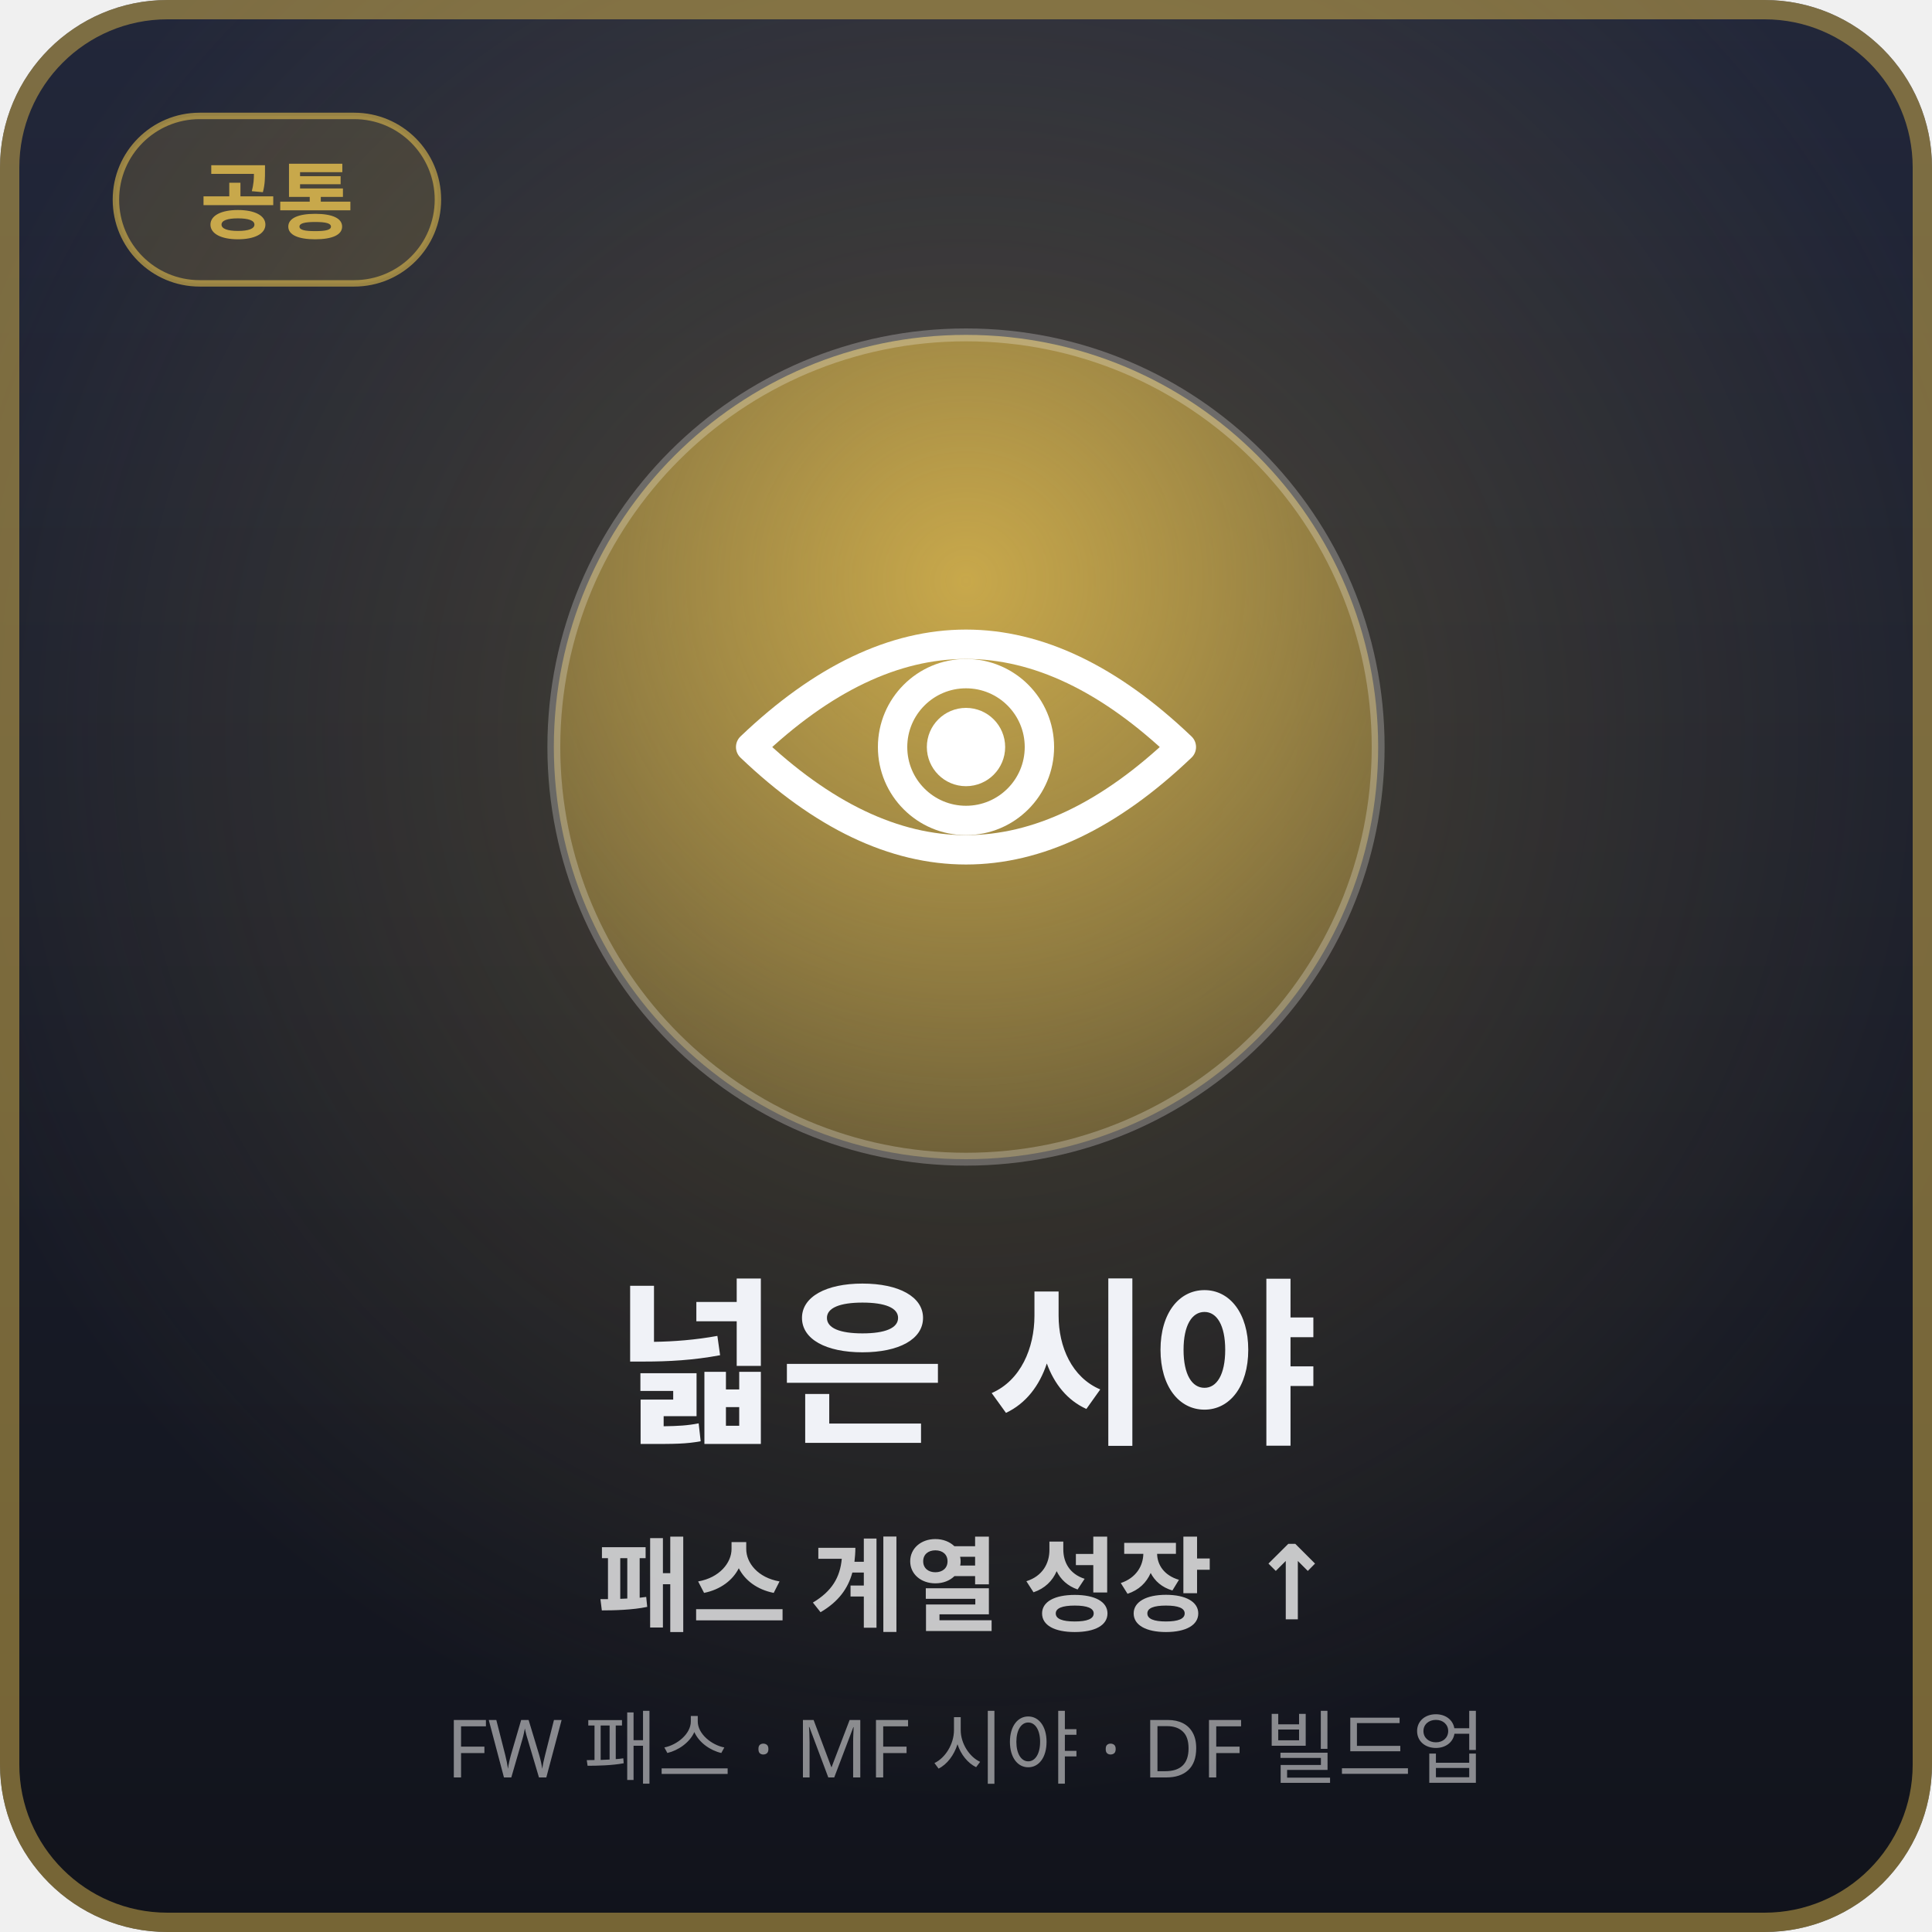
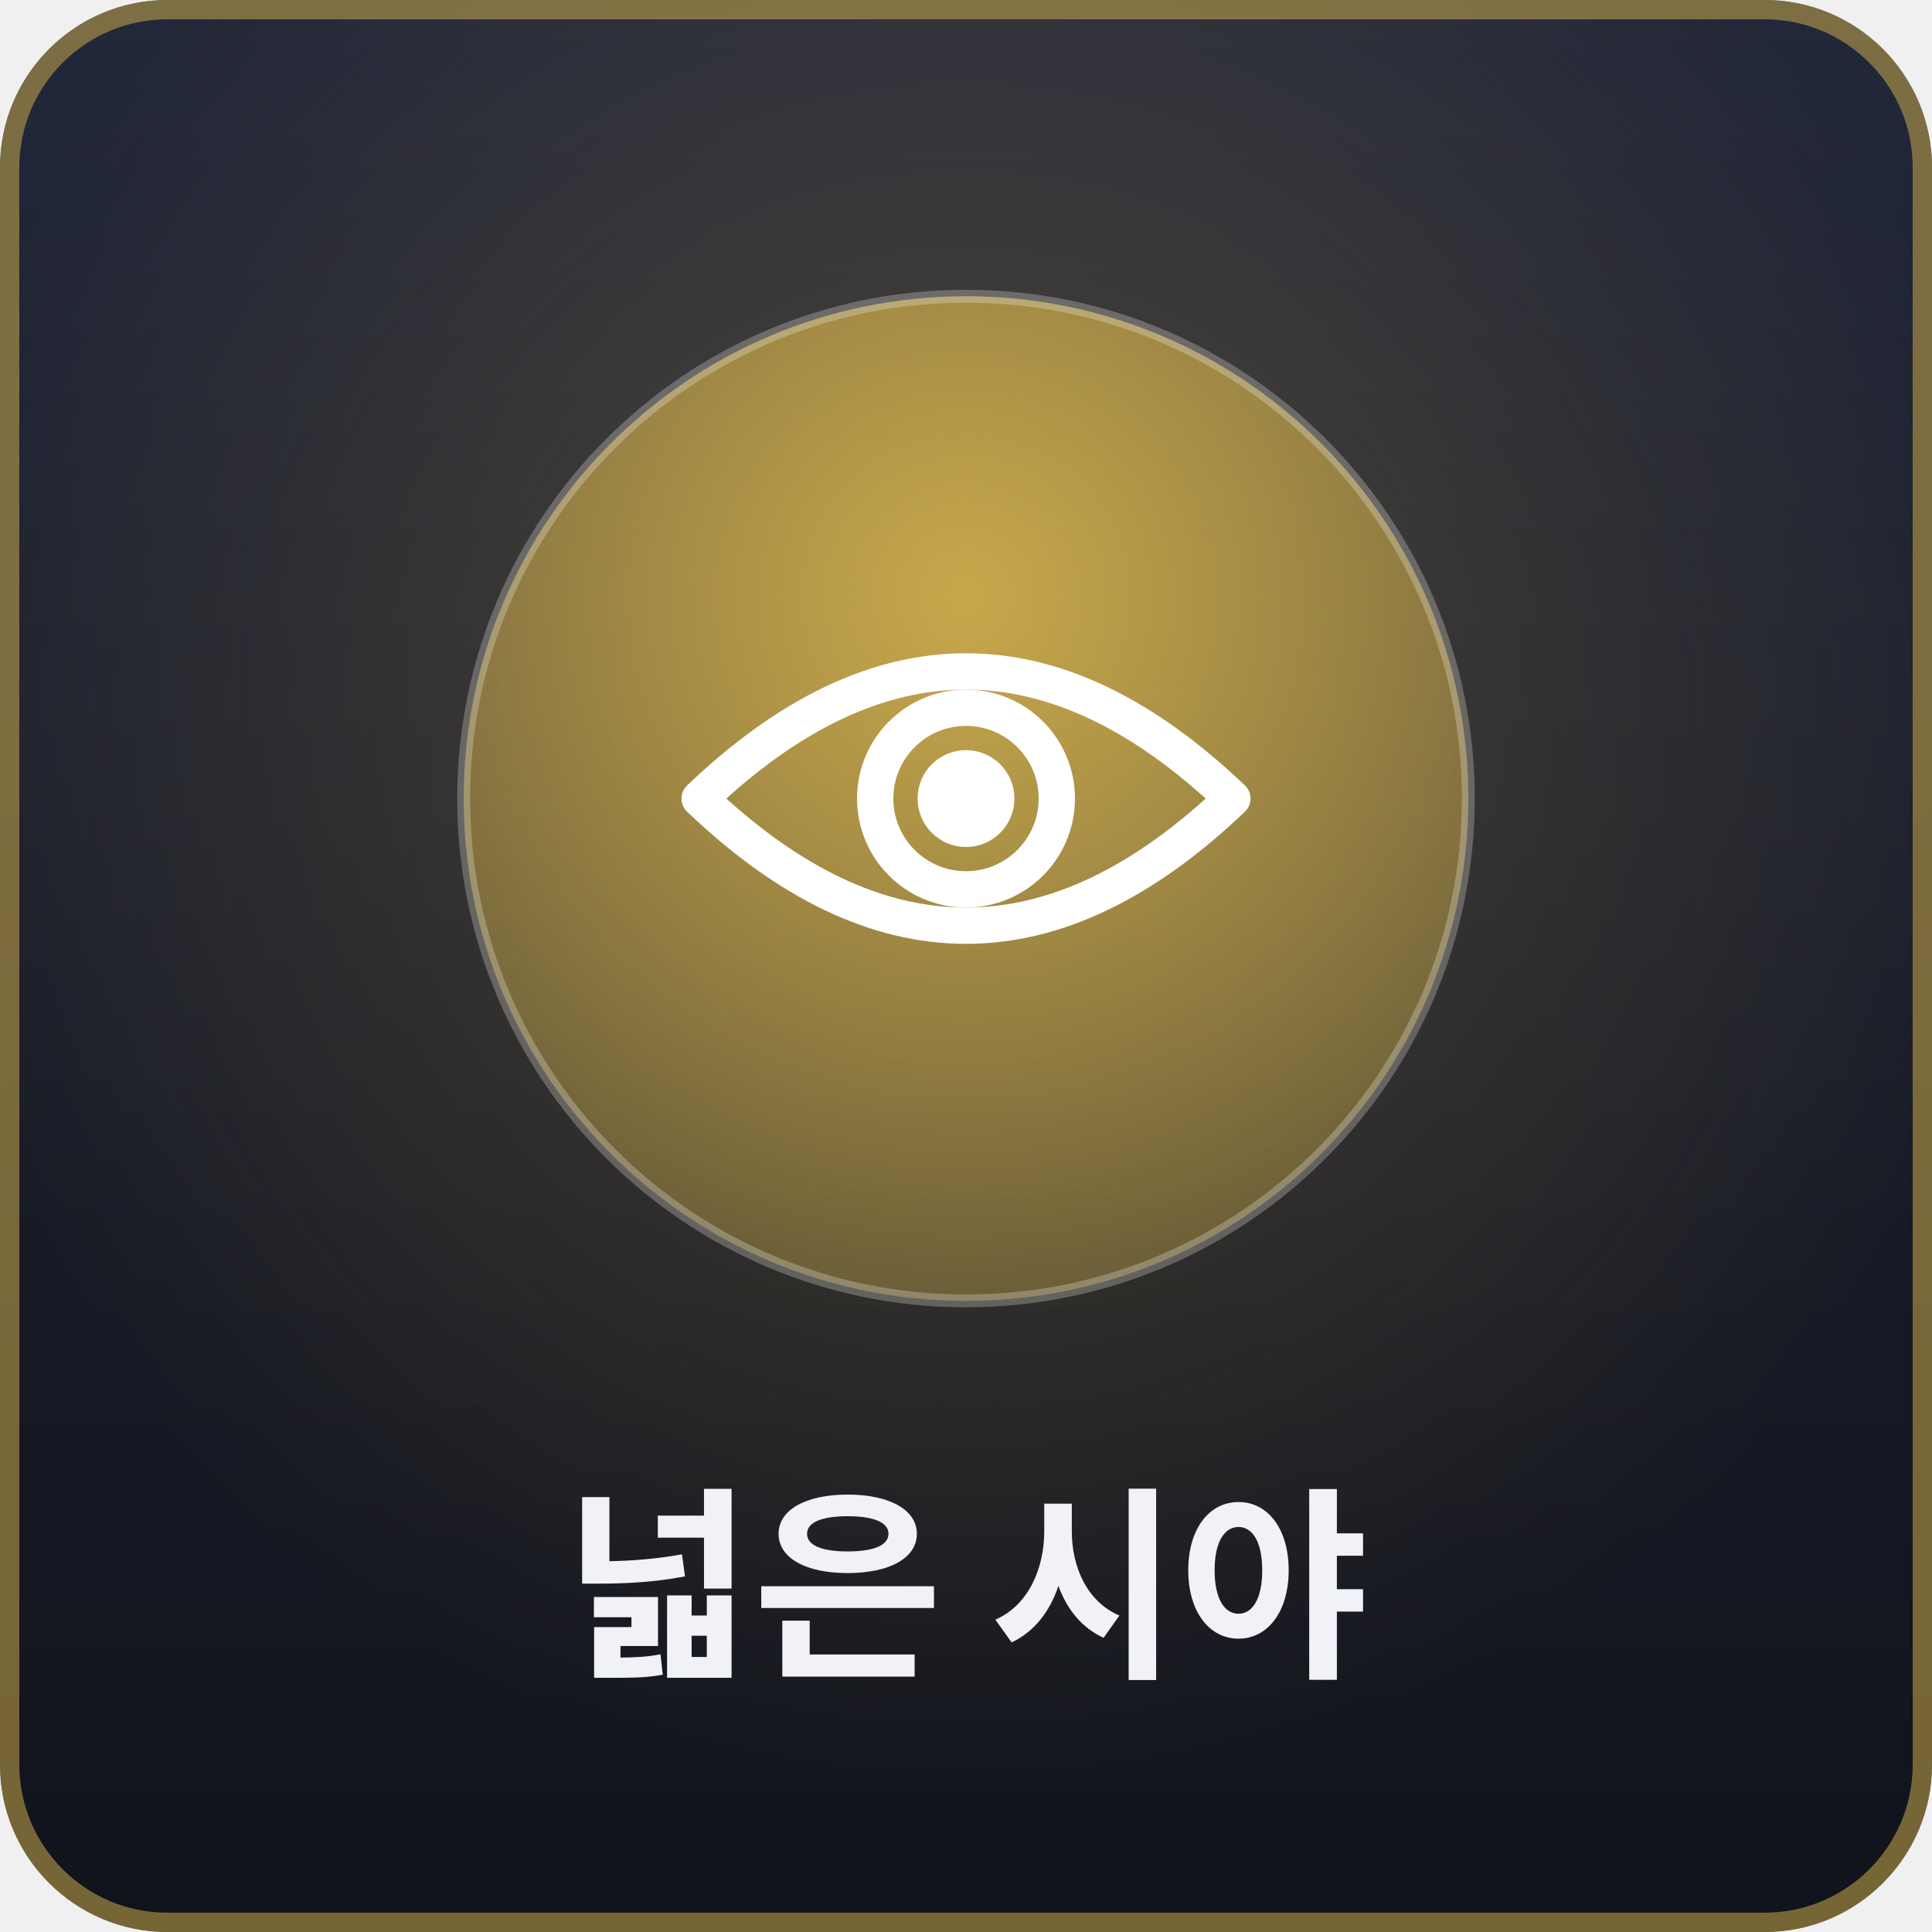
<svg xmlns="http://www.w3.org/2000/svg" viewBox="0 0 300 300" width="300" height="300">
  <defs>
    <linearGradient id="bg" x1="0" y1="0" x2="0" y2="1">
      <stop offset="0" stop-color="#22273A" />
      <stop offset="1" stop-color="#11131B" />
    </linearGradient>
    <radialGradient id="glow" cx=".5" cy=".38" r=".55">
      <stop offset="0" stop-color="#C8A84B" stop-opacity=".28" />
      <stop offset="1" stop-color="#C8A84B" stop-opacity="0" />
    </radialGradient>
    <radialGradient id="badge" cx=".5" cy=".3" r=".75">
      <stop offset="0" stop-color="#C8A84B" />
      <stop offset="1" stop-color="#C8A84B" stop-opacity=".35" />
    </radialGradient>
  </defs>
  <rect width="300" height="300" rx="26" fill="url(#bg)" />
  <rect width="300" height="300" rx="26" fill="url(#glow)" />
  <rect x="1.5" y="1.5" width="297" height="297" rx="24.5" fill="none" stroke="#C8A84B" stroke-opacity=".55" stroke-width="3" />
-   <rect x="18" y="18" width="50" height="26" rx="13" fill="#C8A84B" fill-opacity=".18" stroke="#C8A84B" stroke-opacity=".7" />
-   <text x="43" y="36" text-anchor="middle" font-family="Pretendard, 'Noto Sans KR', 'Apple SD Gothic Neo', 'Malgun Gothic', sans-serif" font-size="13" font-weight="700" fill="#C8A84B">공통</text>
-   <circle cx="150" cy="116" r="64" fill="url(#badge)" />
-   <circle cx="150" cy="116" r="64" fill="none" stroke="#fff" stroke-opacity=".25" stroke-width="2" />
-   <g transform="translate(112 78) scale(.76)" fill="none" stroke="#fff" stroke-width="6" stroke-linecap="round" stroke-linejoin="round">
+   <circle cx="150" cy="124" r="78" fill="url(#badge)" />
+   <circle cx="150" cy="124" r="78" fill="none" stroke="#fff" stroke-opacity=".25" stroke-width="2" />
+   <g transform="translate(103 77) scale(.94)" fill="none" stroke="#fff" stroke-width="6" stroke-linecap="round" stroke-linejoin="round">
    <path d="M6,50 Q50,8 94,50 Q50,92 6,50 Z" />
    <circle cx="50" cy="50" r="15" />
    <circle cx="50" cy="50" r="5" fill="#fff" />
  </g>
-   <text x="150" y="222" text-anchor="middle" font-family="Pretendard, 'Noto Sans KR', 'Apple SD Gothic Neo', 'Malgun Gothic', sans-serif" font-size="28" font-weight="800" fill="#F0F2F7">넓은 시야</text>
-   <text x="150" y="252" text-anchor="middle" font-family="Pretendard, 'Noto Sans KR', 'Apple SD Gothic Neo', 'Malgun Gothic', sans-serif" font-size="16" font-weight="600" fill="#fff" fill-opacity=".75">패스 계열 성장 ↑</text>
-   <text x="150" y="276" text-anchor="middle" font-family="Pretendard, 'Noto Sans KR', 'Apple SD Gothic Neo', 'Malgun Gothic', sans-serif" font-size="12.5" fill="#fff" fill-opacity=".5">FW 패스 · MF 시야 · DF 빌드업</text>
+   <text x="150" y="258" text-anchor="middle" font-family="Pretendard, 'Noto Sans KR', 'Apple SD Gothic Neo', 'Malgun Gothic', sans-serif" font-size="32" font-weight="800" fill="#F0F2F7">넓은 시야</text>
</svg>
